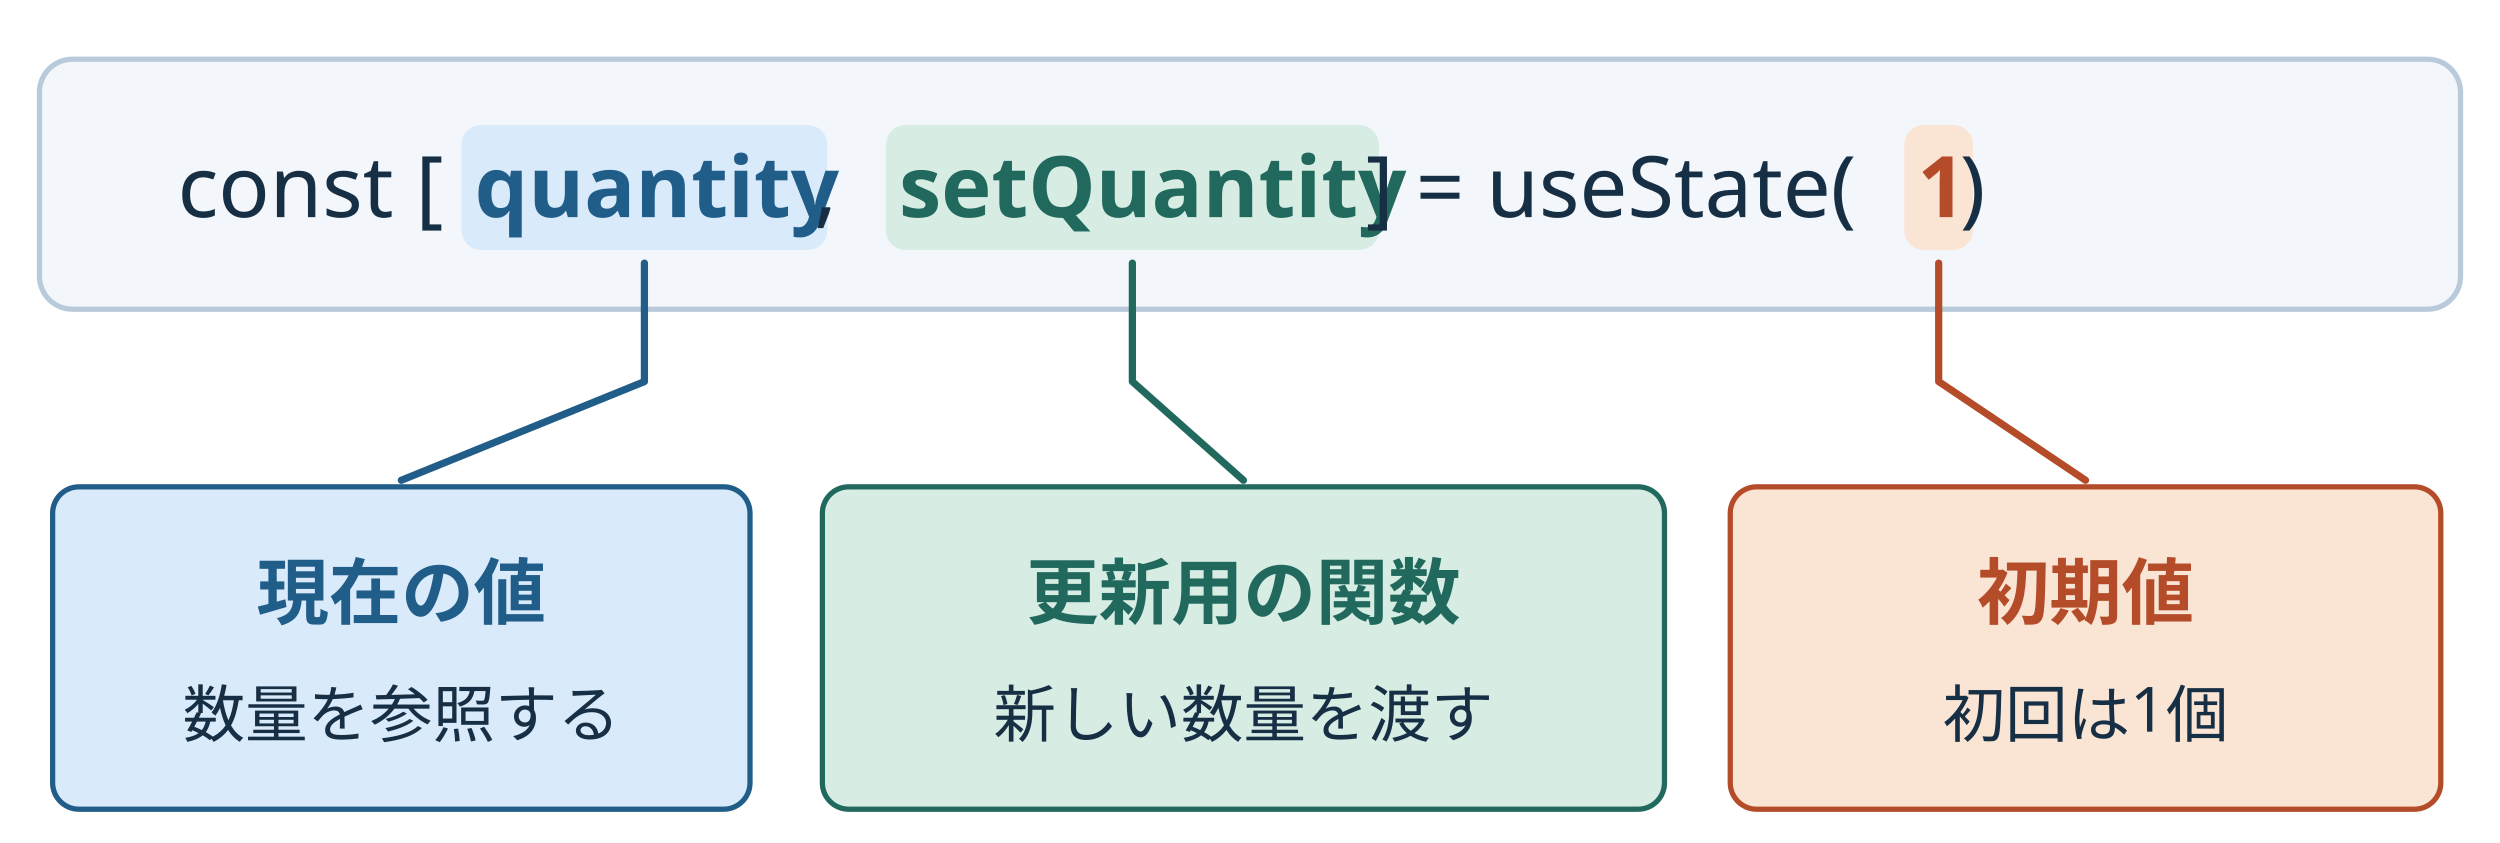
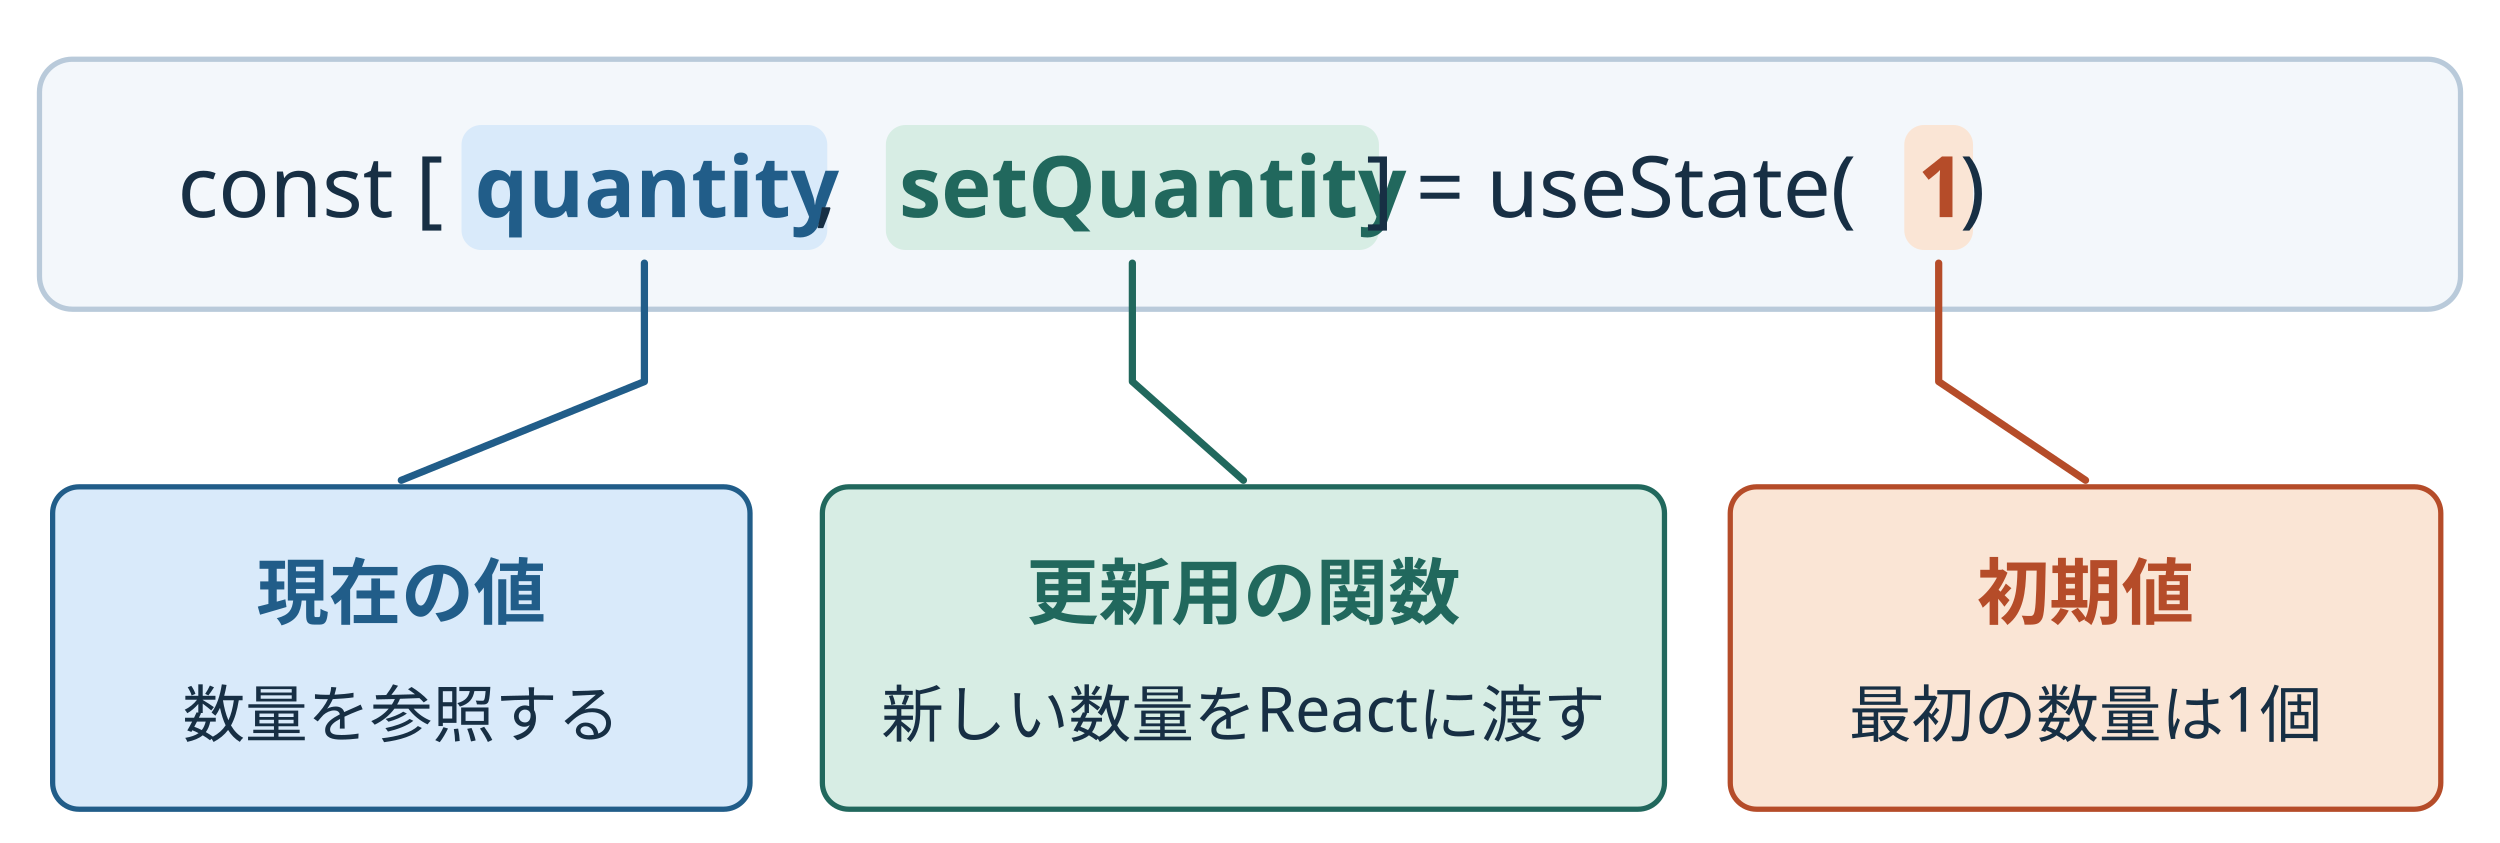
<svg xmlns="http://www.w3.org/2000/svg" viewBox="0 0 380 128" width="380" height="128">
  <rect x="6" y="9" width="368" height="38" rx="5" fill="#f3f7fb" stroke="#b9cada" stroke-width="0.8" />
  <text x="27" y="33" fill="#172f44" font-family="MS Gothic" font-size="12.9" font-weight="400" text-anchor="start">const [</text>
  <rect x="70.15" y="19" width="55.6" height="19" rx="3" fill="#d9eafa" stroke="none" stroke-width="0.8" />
  <text x="72.15" y="33" fill="#215d89" font-family="MS Gothic" font-size="12.9" font-weight="700" text-anchor="start">quantity</text>
  <text x="123.75" y="33" fill="#172f44" font-family="MS Gothic" font-size="12.9" font-weight="400" text-anchor="start">, </text>
  <rect x="134.65" y="19" width="74.95" height="19" rx="3" fill="#d7ede4" stroke="none" stroke-width="0.8" />
  <text x="136.65" y="33" fill="#21685d" font-family="MS Gothic" font-size="12.9" font-weight="700" text-anchor="start">setQuantity</text>
  <text x="207.6" y="33" fill="#172f44" font-family="MS Gothic" font-size="12.9" font-weight="400" text-anchor="start">] = useState(</text>
  <rect x="289.45" y="19" width="10.45" height="19" rx="3" fill="#fae5d5" stroke="none" stroke-width="0.8" />
  <text x="291.45" y="33" fill="#b54c29" font-family="MS Gothic" font-size="12.9" font-weight="700" text-anchor="start">1</text>
  <text x="297.9" y="33" fill="#172f44" font-family="MS Gothic" font-size="12.9" font-weight="400" text-anchor="start">)</text>
  <polyline points="97.95,40 97.95,58 61.0,73" fill="none" stroke="#215d89" stroke-width="1.1" stroke-linecap="round" stroke-linejoin="round" />
  <rect x="8" y="74" width="106" height="49" rx="4" fill="#d9eafa" stroke="#215d89" stroke-width="0.8" />
  <text x="61.0" y="94" fill="#215d89" font-family="Meiryo" font-size="11" font-weight="700" text-anchor="middle">現在の値</text>
  <text x="61.0" y="112" fill="#172f44" font-family="Meiryo" font-size="9.5" font-weight="400" text-anchor="middle">数量を参照する</text>
  <polyline points="172.12,40 172.12,58 189.0,73" fill="none" stroke="#21685d" stroke-width="1.1" stroke-linecap="round" stroke-linejoin="round" />
  <rect x="125" y="74" width="128" height="49" rx="4" fill="#d7ede4" stroke="#21685d" stroke-width="0.8" />
  <text x="189.0" y="94" fill="#21685d" font-family="Meiryo" font-size="11" font-weight="700" text-anchor="middle">更新用の関数</text>
-   <text x="189.0" y="112" fill="#172f44" font-family="Meiryo" font-size="9.5" font-weight="400" text-anchor="middle">新しい数量を渡す</text>
+   <text x="189.0" y="112" fill="#172f44" font-family="Meiryo" font-size="9.5" font-weight="400" text-anchor="middle">新しい数量をReactに渡す</text>
  <polyline points="294.68,40 294.68,58 317.0,73" fill="none" stroke="#b54c29" stroke-width="1.1" stroke-linecap="round" stroke-linejoin="round" />
  <rect x="263" y="74" width="108" height="49" rx="4" fill="#fae5d5" stroke="#b54c29" stroke-width="0.8" />
  <text x="317.0" y="94" fill="#b54c29" font-family="Meiryo" font-size="11" font-weight="700" text-anchor="middle">初期値</text>
-   <text x="317.0" y="112" fill="#172f44" font-family="Meiryo" font-size="9.5" font-weight="400" text-anchor="middle">初回は1個</text>
+   <text x="317.0" y="112" fill="#172f44" font-family="Meiryo" font-size="9.5" font-weight="400" text-anchor="middle">最初の数量は1個</text>
</svg>
